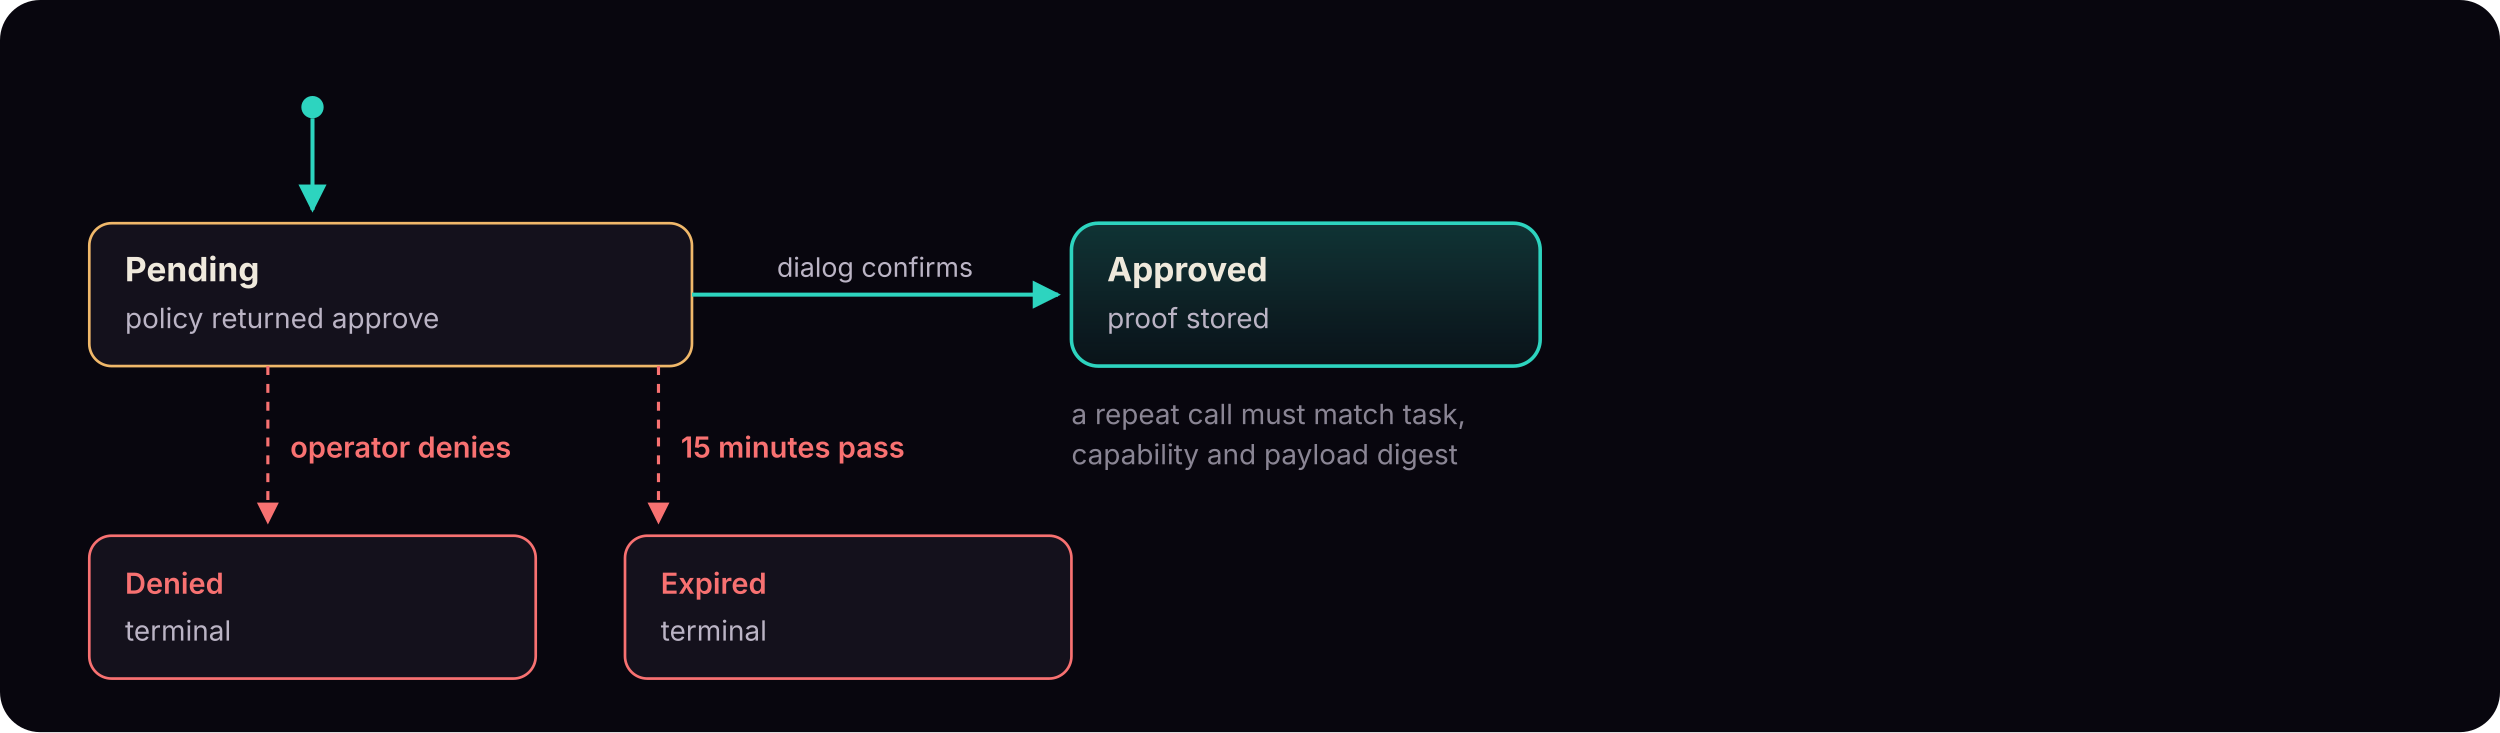
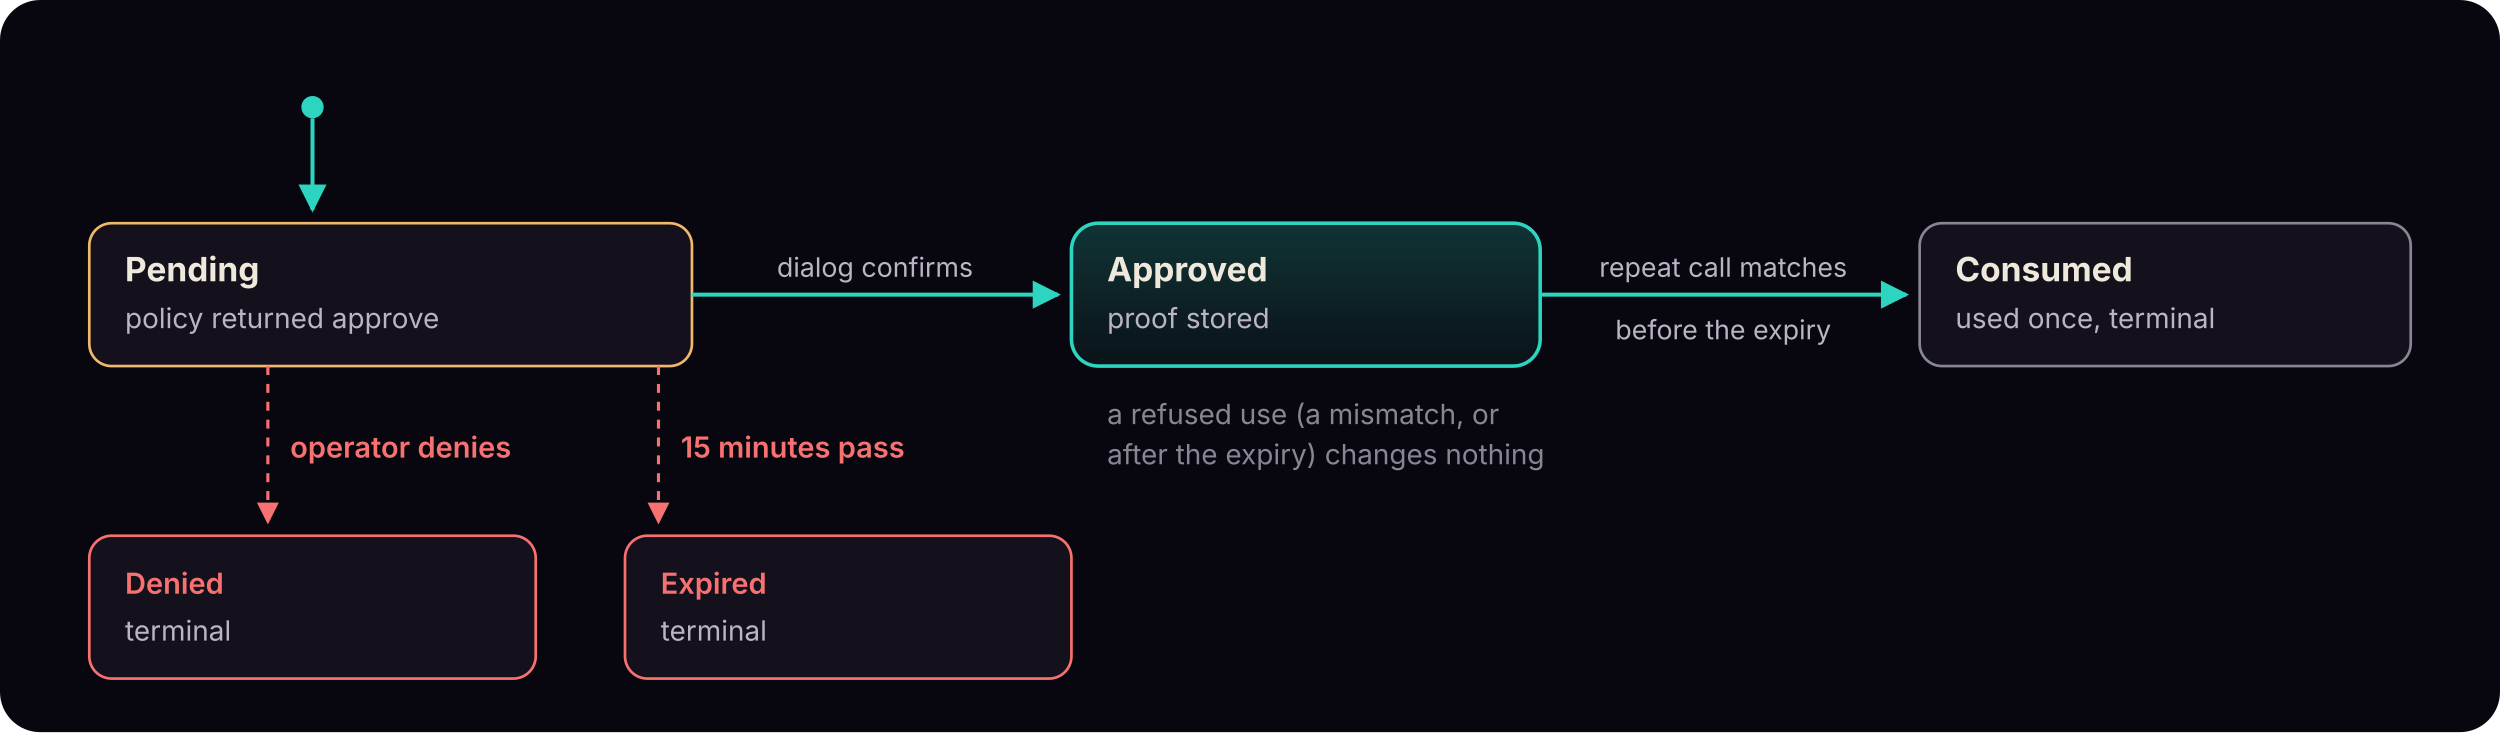
<svg xmlns="http://www.w3.org/2000/svg" viewBox="0 0 1120 328" role="img" aria-labelledby="t d" data-diagram="states" font-family="system-ui, -apple-system, BlinkMacSystemFont, 'Segoe UI', sans-serif">
  <defs>
    <marker id="a" viewBox="0 0 10 10" refX="9" refY="5" markerWidth="7" markerHeight="7" orient="auto-start-reverse">
      <path d="M0 0 10 5 0 10z" fill="#2dd4bf" />
    </marker>
    <marker id="m" viewBox="0 0 10 10" refX="9" refY="5" markerWidth="7" markerHeight="7" orient="auto-start-reverse">
      <path d="M0 0 10 5 0 10z" fill="#8a8594" />
    </marker>
    <marker id="x" viewBox="0 0 10 10" refX="9" refY="5" markerWidth="7" markerHeight="7" orient="auto-start-reverse">
      <path d="M0 0 10 5 0 10z" fill="#f87171" />
    </marker>
    <linearGradient id="glow" x1="0" y1="0" x2="0" y2="1">
      <stop offset="0" stop-color="#2dd4bf" stop-opacity=".22" />
      <stop offset="1" stop-color="#2dd4bf" stop-opacity=".06" />
    </linearGradient>
    <style>
      .lane{fill:#111422;stroke:#373040}
      .lanet{fill:#8a8594;font-size:13px;font-weight:600;letter-spacing:.14em}
      .box{fill:#14111c;stroke:#8a8594;stroke-width:1.2}
      .key{fill:url(#glow);stroke:#2dd4bf;stroke-width:1.6}
      .ext{fill:#14111c;stroke:#7fd6b4;stroke-width:1.2}
      .plan{fill:#14111c;stroke:#8a8594;stroke-width:1.2;stroke-dasharray:5 4}
      .wait{fill:#14111c;stroke:#f0b86a;stroke-width:1.2}
      .bad{fill:#14111c;stroke:#f87171;stroke-width:1.2}
      .frame{fill:none;stroke:#bbb4c5;stroke-dasharray:5 5;stroke-width:1.2}
      .h{fill:#efe9dc;font-size:15px;font-weight:650}
      .s{fill:#bbb4c5;font-size:12.5px}
      .cap{fill:#8a8594;font-size:12.5px}
      .pn{fill:#8a8594;font-size:12px;font-weight:600;letter-spacing:.06em}
      .n{fill:#2dd4bf;font-size:12px;font-weight:700;letter-spacing:.08em}
      .idt{fill:#bbb4c5;font-size:12px;font-weight:600;letter-spacing:.06em}
      .lbl{fill:#bbb4c5;font-size:12px}
      .no{fill:#f87171;font-size:13px;font-weight:600}
      .f{stroke:#2dd4bf;stroke-width:1.8;fill:none}
      .r{stroke:#8a8594;stroke-width:1.4;fill:none;stroke-dasharray:4 4}
      .deny{stroke:#f87171;stroke-width:1.4;fill:none;stroke-dasharray:4 4}
      .life{stroke:#373040;stroke-width:1.2;fill:none;stroke-dasharray:4 4}
    </style>
  </defs>
  <rect width="1120" height="328" rx="18" fill="#08060e" />
  <circle cx="140" cy="48" r="5" fill="#2dd4bf" />
  <path class="f" d="M140 53V94" marker-end="url(#a)" />
  <rect class="wait" x="40" y="100" width="270" height="64" rx="10" />
  <text class="h" x="56" y="126">Pending</text>
  <text class="s" x="56" y="147">policy returned approve</text>
  <rect class="key" x="480" y="100" width="210" height="64" rx="12" />
  <text class="h" x="496" y="126">Approved</text>
  <text class="s" x="496" y="147">proof stored</text>
  <rect class="bad" x="40" y="240" width="200" height="64" rx="10" />
  <text class="no" x="56" y="266">Denied</text>
  <text class="s" x="56" y="287">terminal</text>
  <rect class="bad" x="280" y="240" width="200" height="64" rx="10" />
  <text class="no" x="296" y="266">Expired</text>
  <text class="s" x="296" y="287">terminal</text>
  <path class="f" d="M310 132H474" marker-end="url(#a)" />
  <text class="lbl" x="392" y="124" text-anchor="middle">dialog confirms</text>
  <path class="deny" d="M120 164V234" marker-end="url(#x)" />
  <text class="no" x="130" y="205">operator denies</text>
  <path class="deny" d="M295 164V234" marker-end="url(#x)" />
  <text class="no" x="305" y="205">15 minutes pass</text>
-   <text class="cap" x="480" y="190">a repeat call must match task,</text>
-   <text class="cap" x="480" y="208">capability and payload digest</text>
+   <rect class="box" x="860" y="100" width="220" height="64" rx="10" />
+   <text class="h" x="876" y="126">Consumed</text>
+   <text class="s" x="876" y="147">used once, terminal</text>
+   <path class="f" d="M690 132H854" marker-end="url(#a)" />
+   <text class="lbl" x="772" y="124" text-anchor="middle">repeat call matches</text>
+   <text class="lbl" x="772" y="152" text-anchor="middle">before the expiry</text>
+   <text class="cap" x="496" y="190">a refused use (a mismatch, or</text>
+   <text class="cap" x="496" y="208">after the expiry) changes nothing</text>
</svg>
